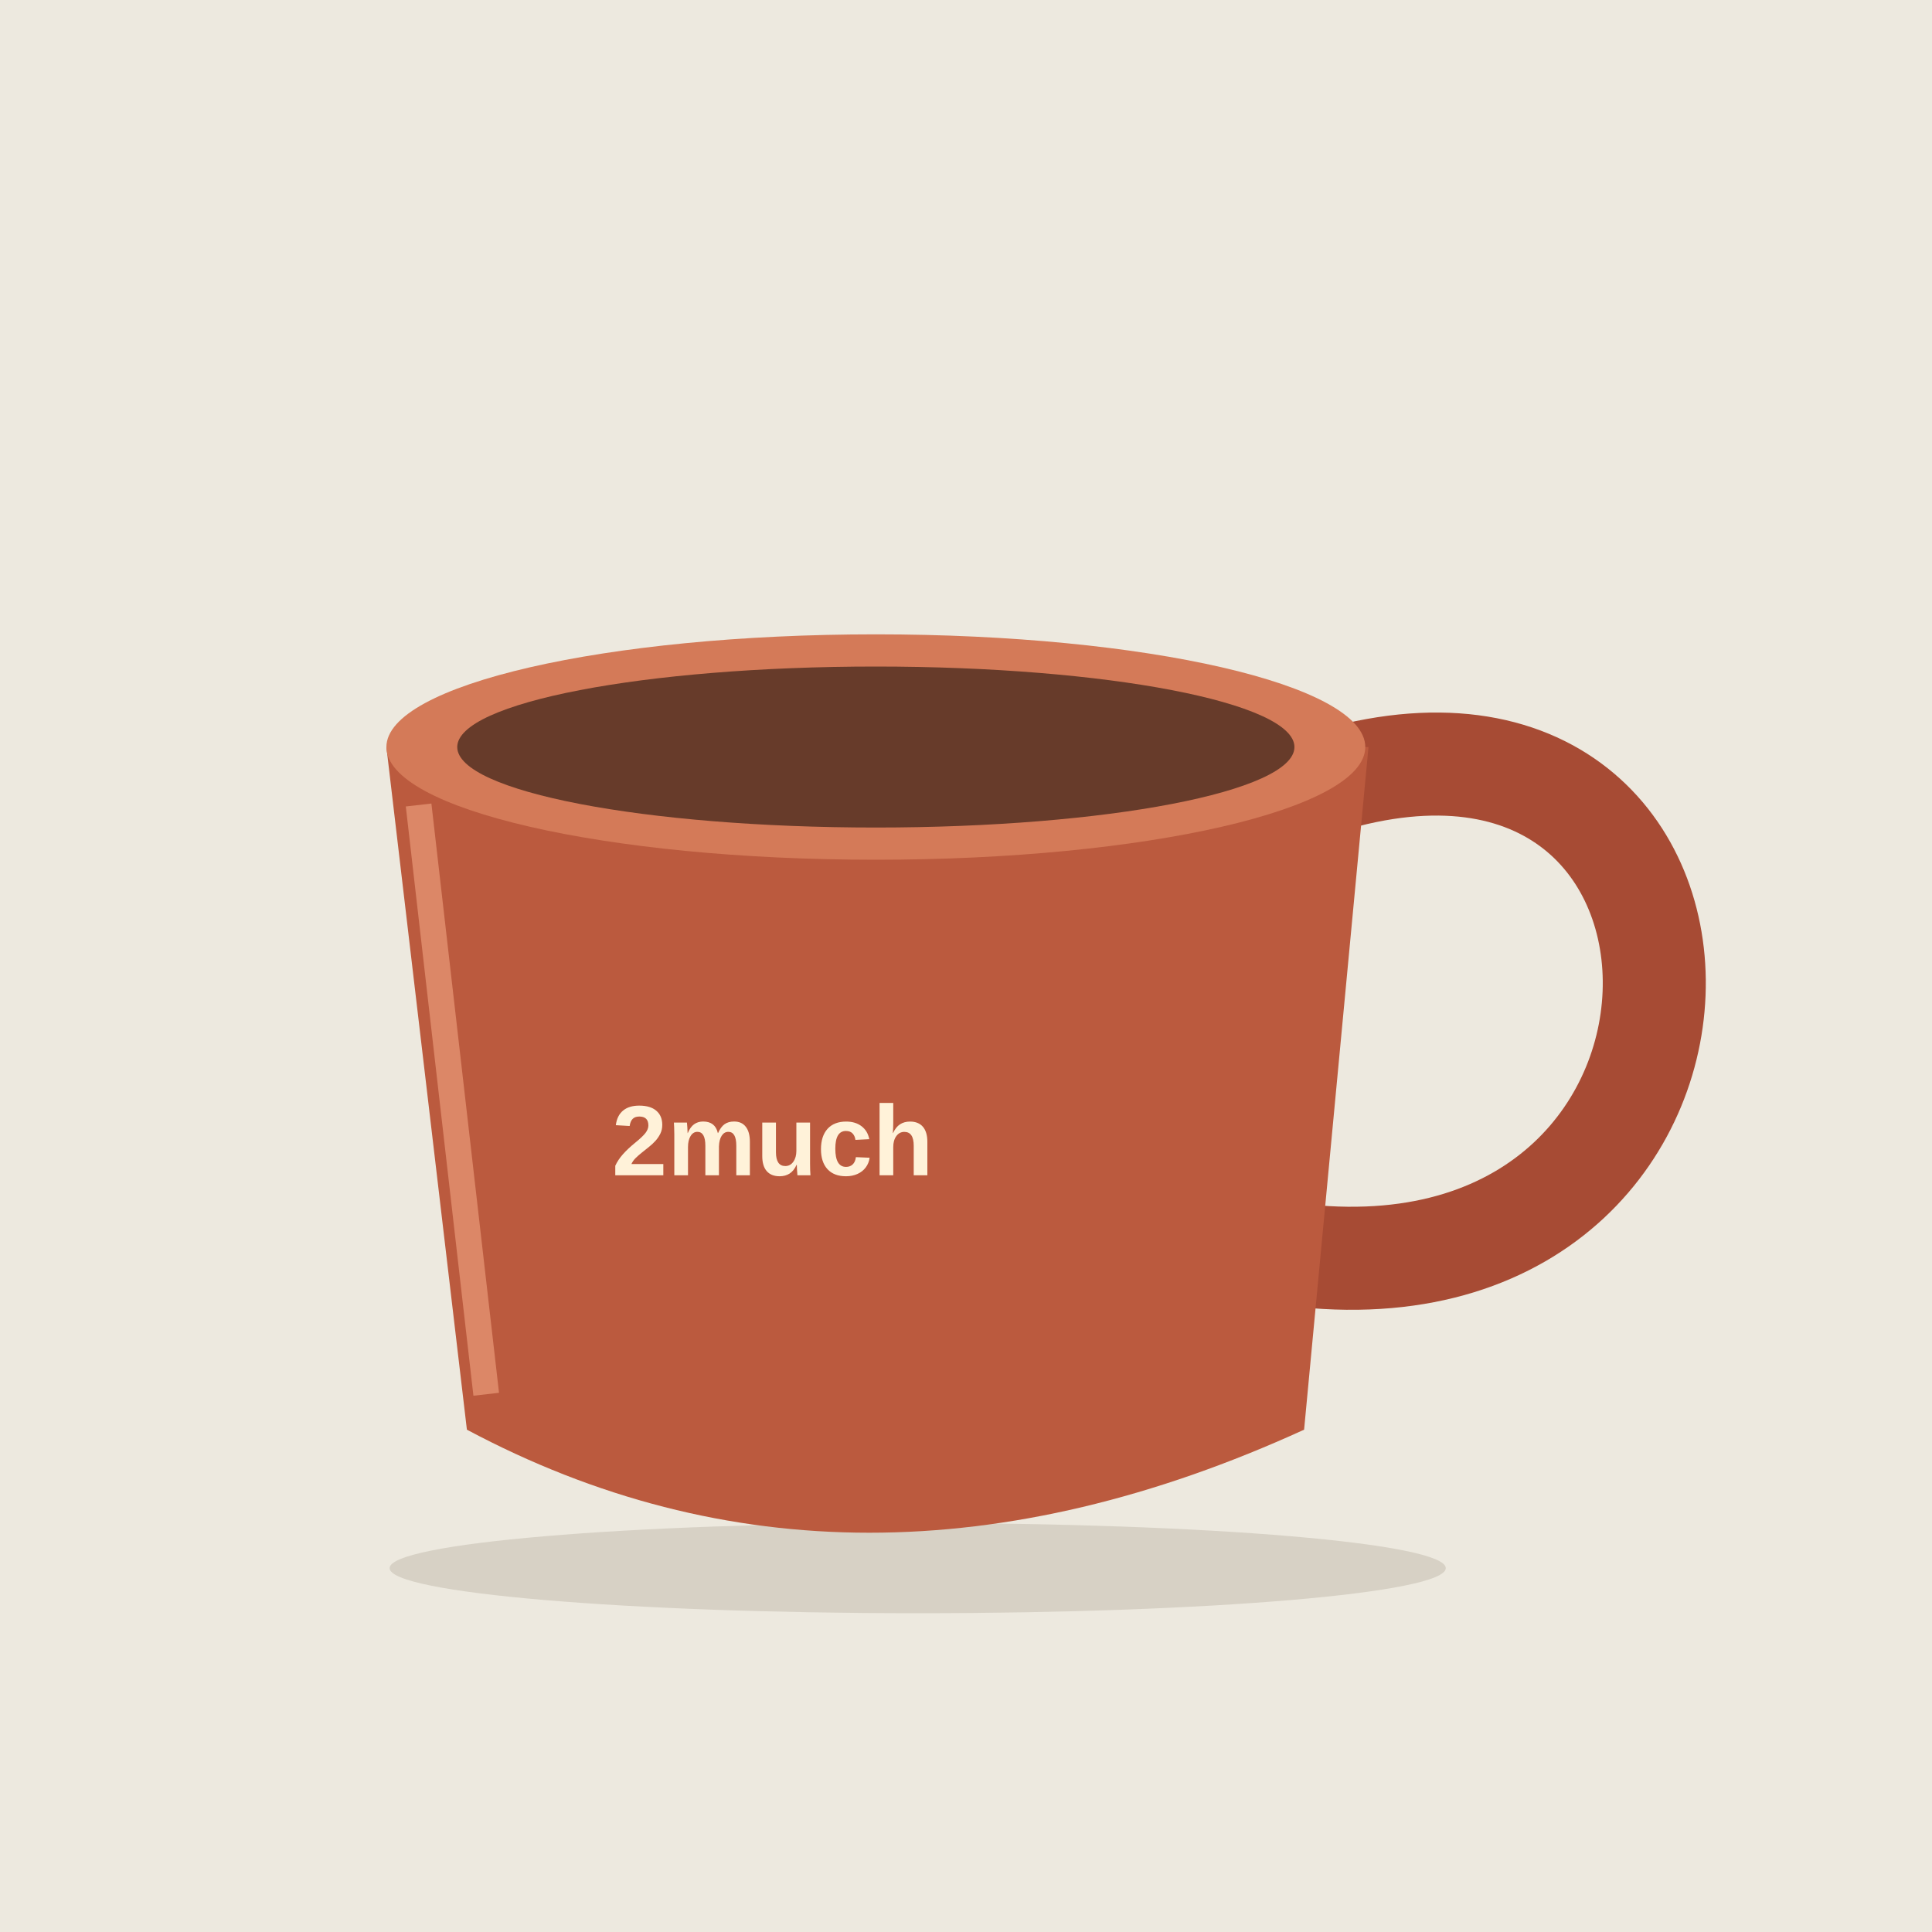
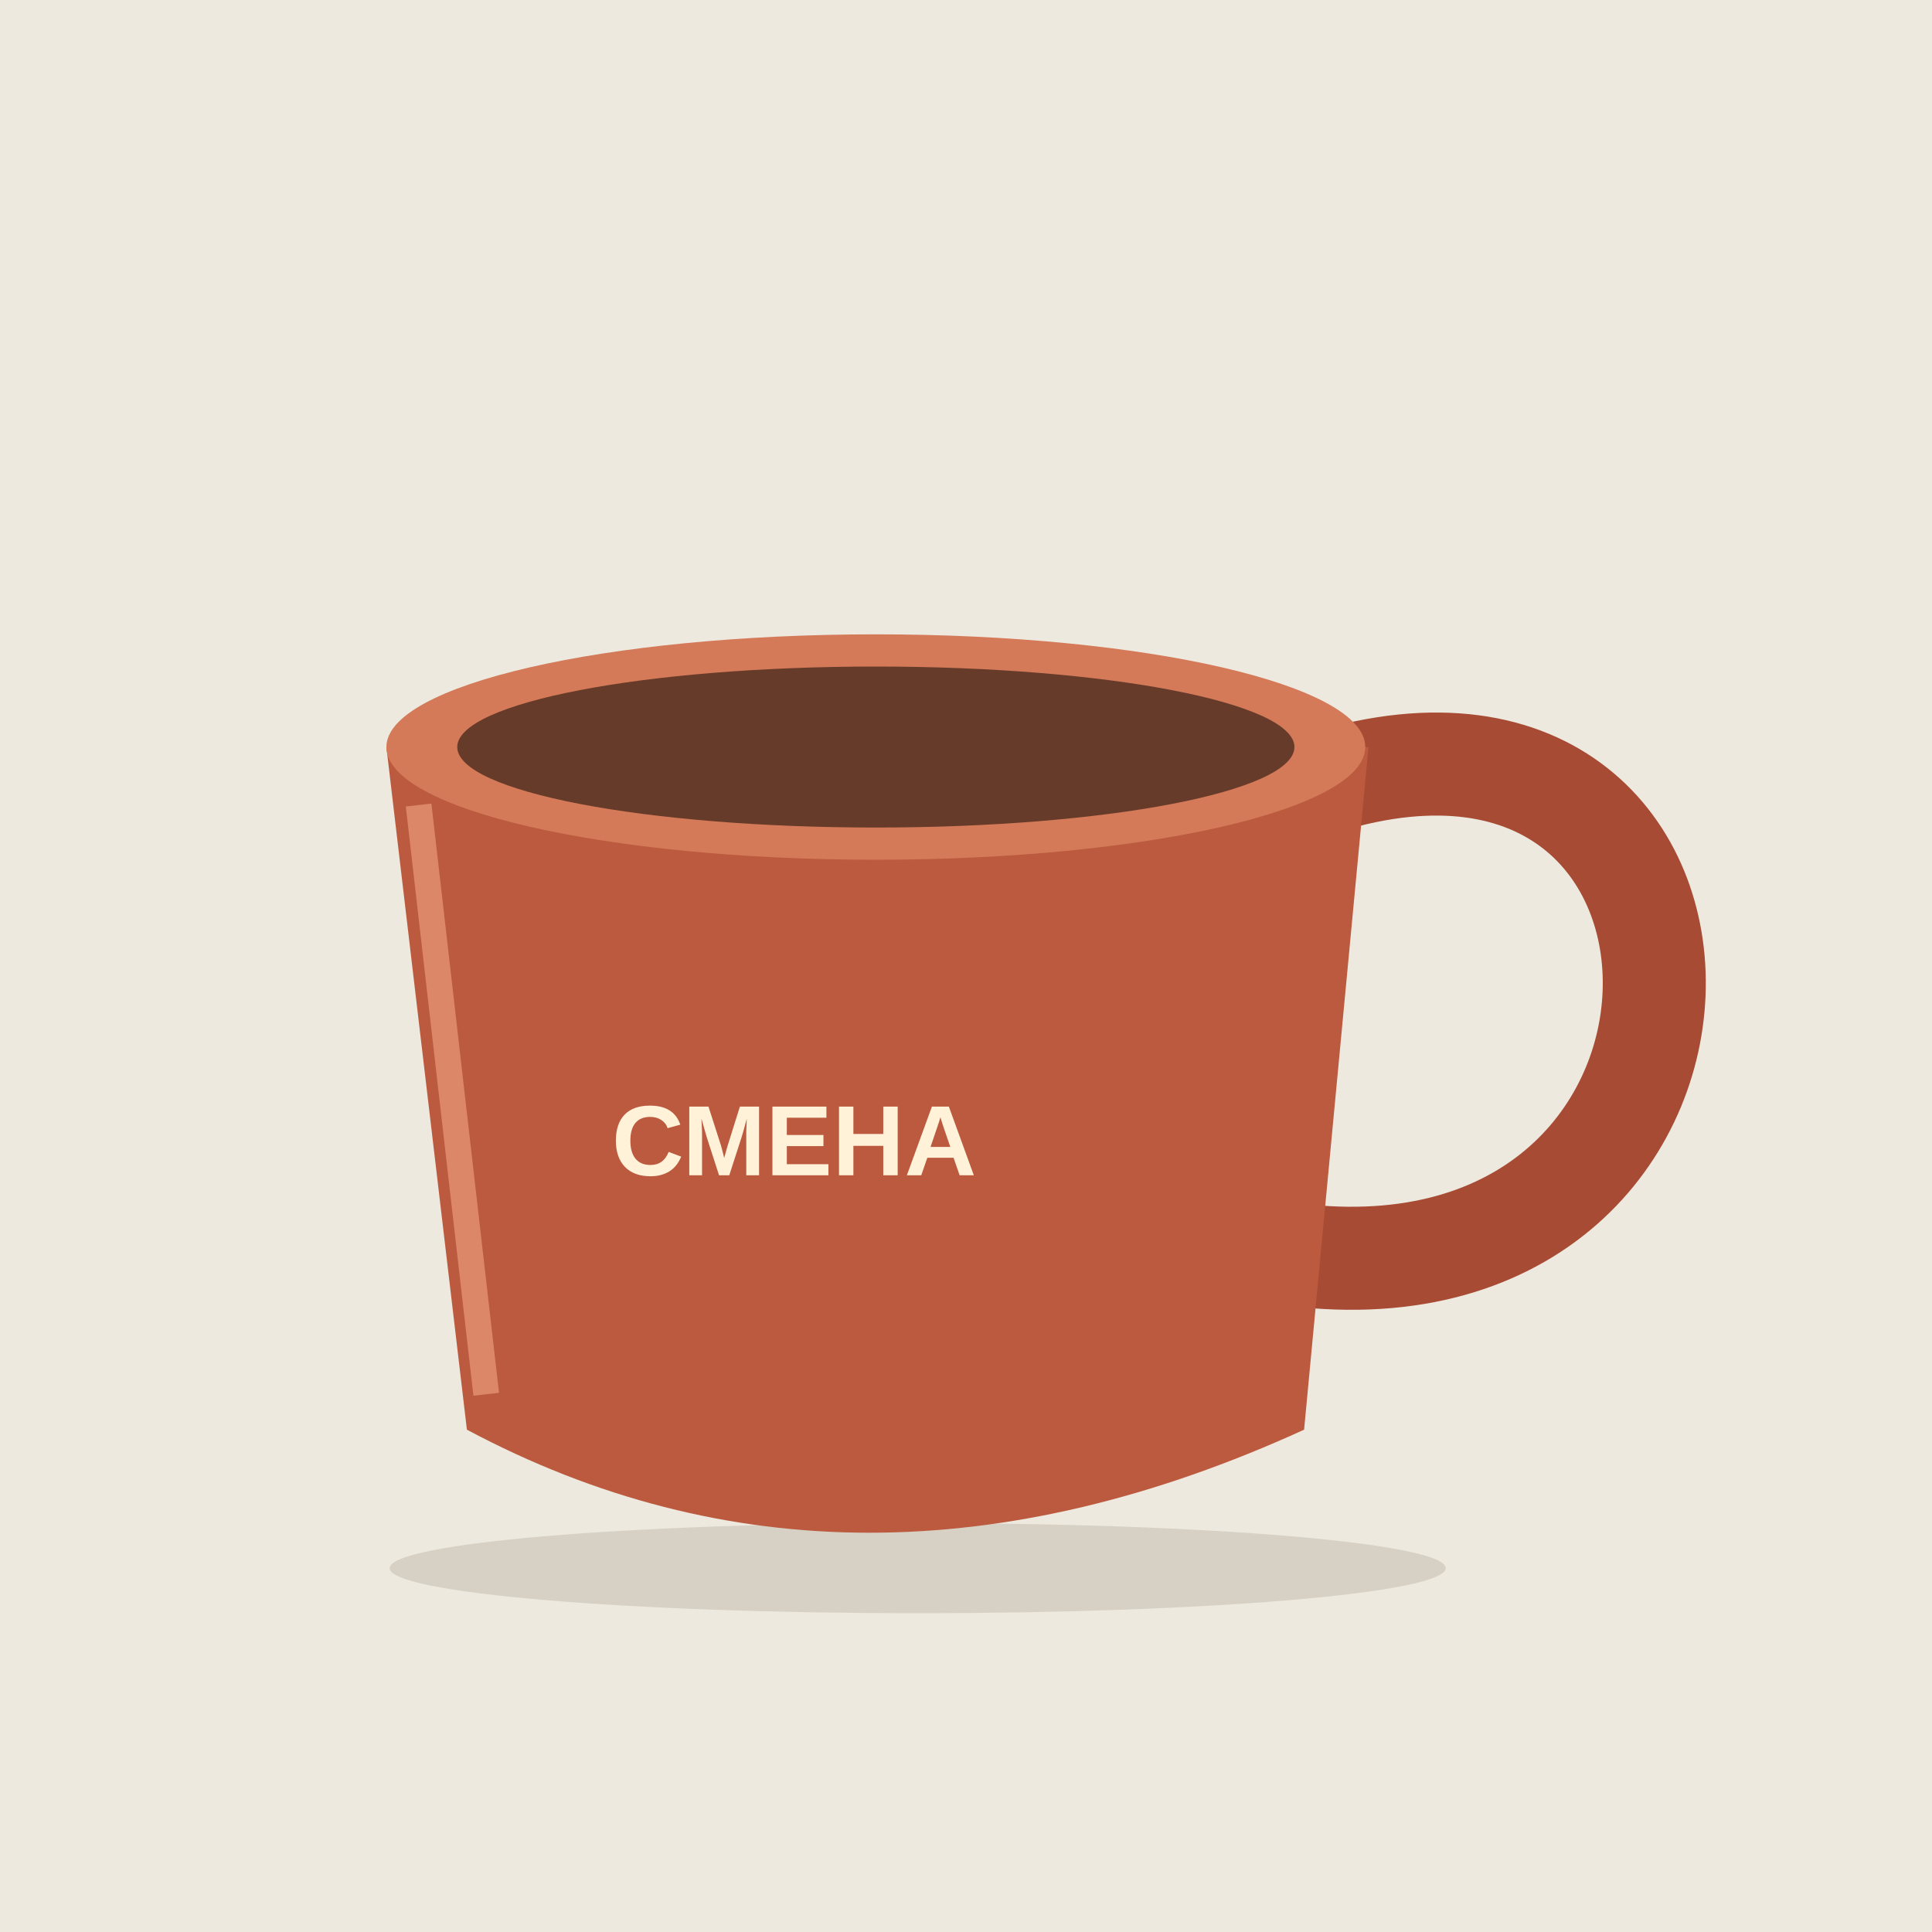
<svg xmlns="http://www.w3.org/2000/svg" viewBox="0 0 600 600">
  <rect width="100%" height="100%" fill="#ede9df" />
  <ellipse cx="285" cy="487" rx="164" ry="14" fill="#d7d1c5" />
  <path d="M405 245C548 195 552 405 405 390" fill="none" stroke="#a74b34" stroke-width="32" />
  <path d="M120 232L145 444Q265 508 405 444L425 232Z" fill="#bb5a3e" />
  <path d="M130 250L151 433" stroke="#dc8767" stroke-width="8" />
  <ellipse cx="272" cy="232" rx="152" ry="35" fill="#d47a58" />
  <ellipse cx="272" cy="232" rx="130" ry="25" fill="#673b2a" />
-   <text x="190" y="365" fill="#fff2d9" font-family="Arial,sans-serif" font-size="31" font-weight="bold">2much</text>
+   <text x="190" y="365" fill="#fff2d9" font-family="Arial,sans-serif" font-size="31" font-weight="bold">СМЕНА</text>
</svg>
